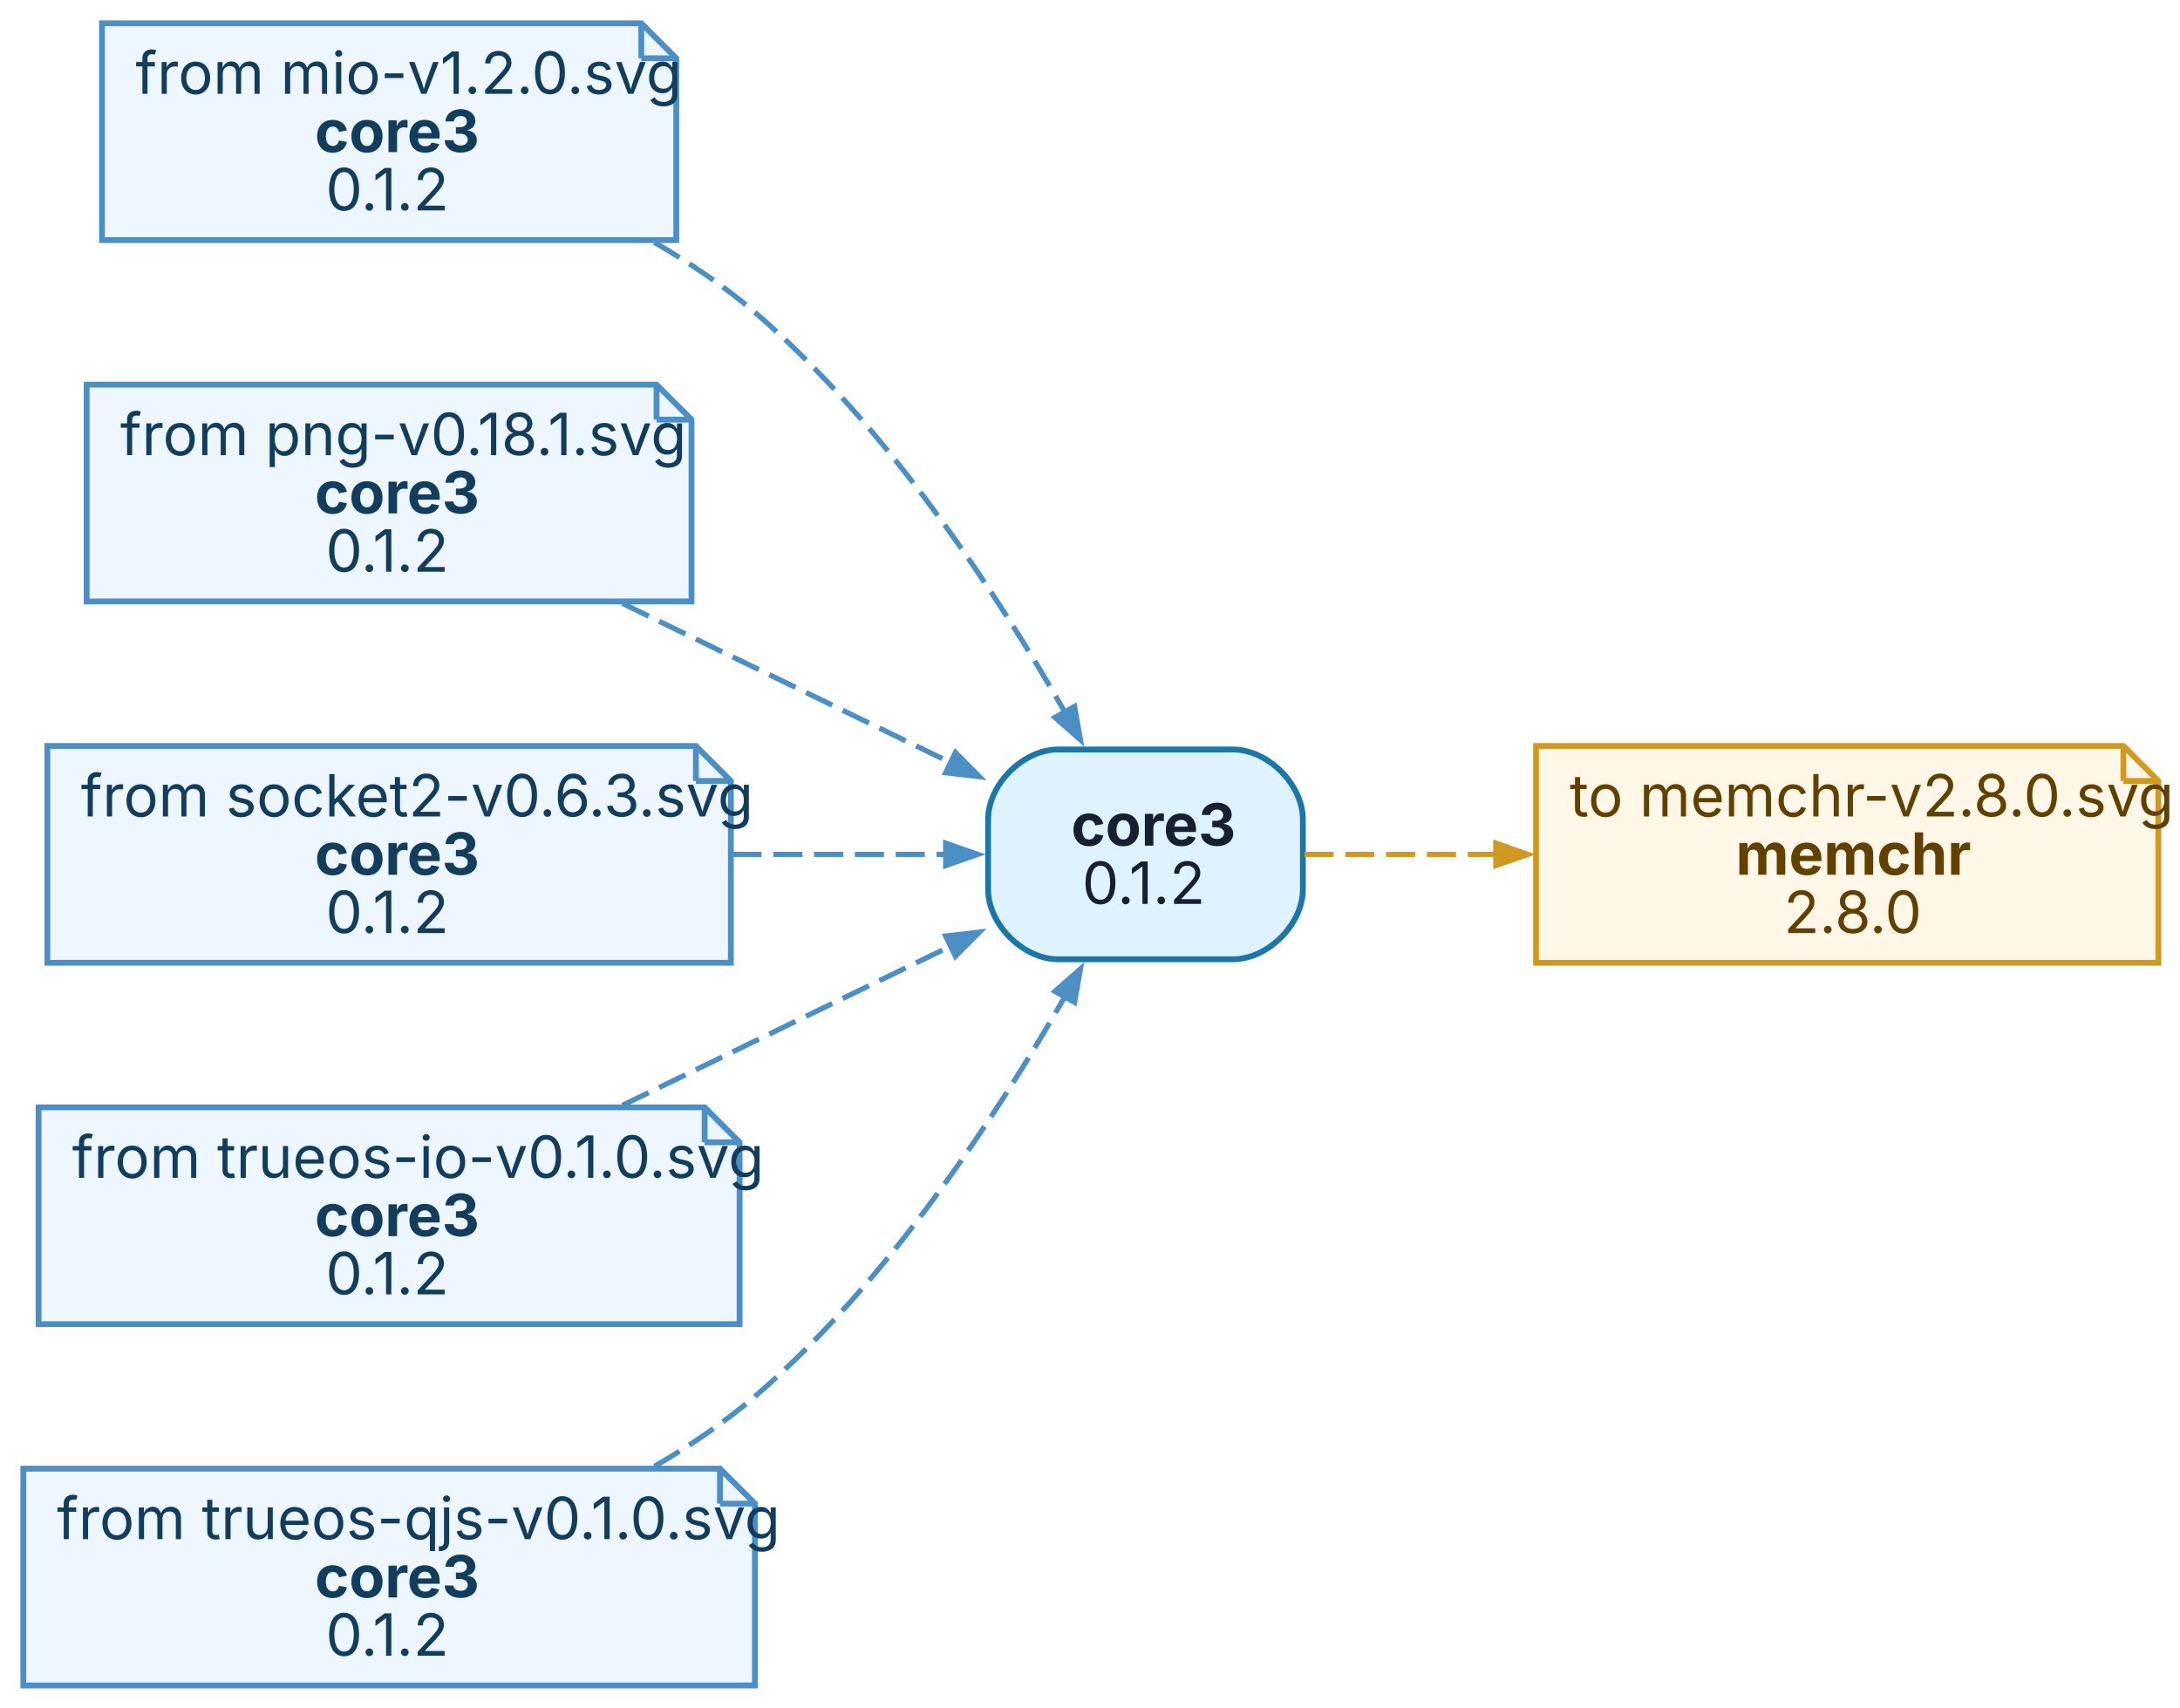
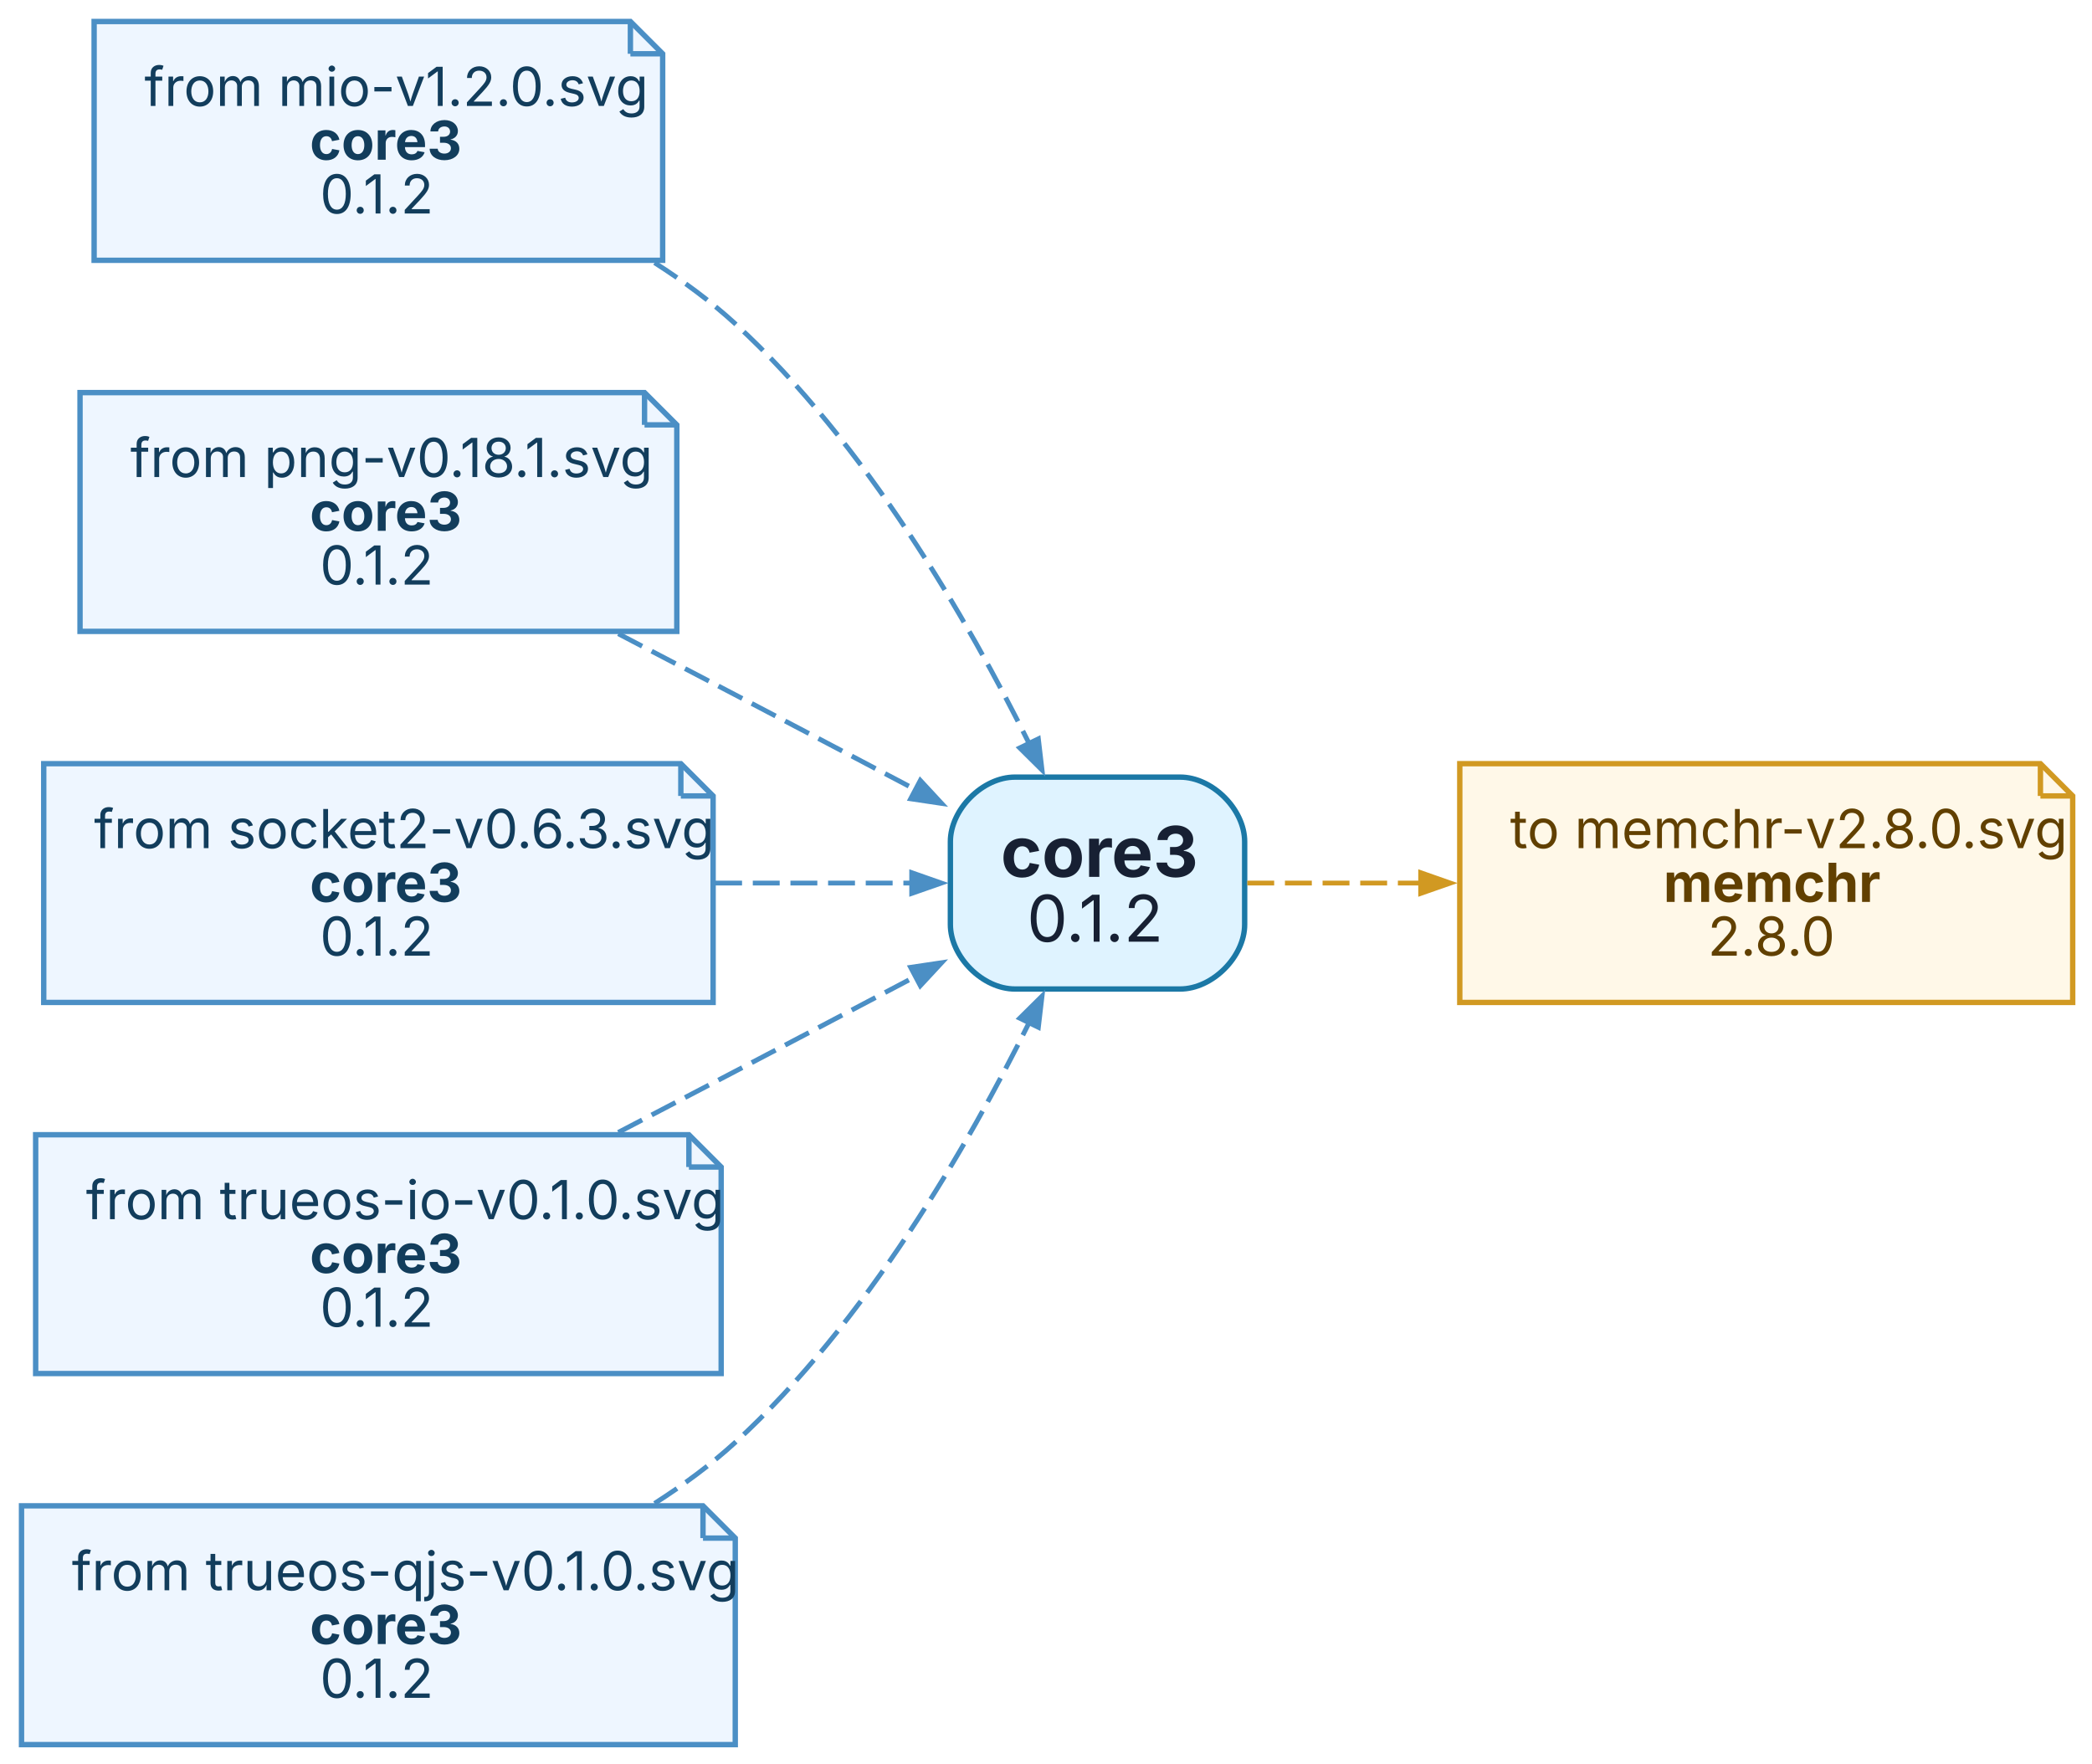
- <svg xmlns="http://www.w3.org/2000/svg" width="374pt" height="293pt" viewBox="0.00 0.00 374.00 293.00">
-   <g id="graph0" class="graph" transform="scale(1 1) rotate(0) translate(4 289.2)">
-     <polygon fill="white" stroke="none" points="-4,4 -4,-289.2 370.29,-289.2 370.29,4 -4,4" />
+ <svg xmlns="http://www.w3.org/2000/svg" width="389pt" height="328pt" viewBox="0.00 0.00 389.00 328.00">
+   <g id="graph0" class="graph" transform="scale(1 1) rotate(0) translate(4 324.4)">
+     <polygon fill="white" stroke="none" points="-4,4 -4,-324.4 385.41,-324.4 385.41,4 -4,4" />
    <g id="node1" class="node">
-       <path fill="#dff3ff" stroke="#1b78a6" d="M207.52,-160.6C207.52,-160.6 177.52,-160.6 177.52,-160.6 171.52,-160.6 165.52,-154.6 165.52,-148.6 165.52,-148.6 165.52,-136.6 165.52,-136.6 165.52,-130.6 171.52,-124.6 177.52,-124.6 177.52,-124.6 207.52,-124.6 207.52,-124.6 213.52,-124.6 219.52,-130.6 219.52,-136.6 219.52,-136.6 219.52,-148.6 219.52,-148.6 219.52,-154.6 213.52,-160.6 207.52,-160.6" />
-       <text xml:space="preserve" text-anchor="start" x="179.77" y="-144.1" font-family="Inter,Arial" font-weight="bold" font-size="10.00" fill="#172033">core3</text>
-       <text xml:space="preserve" text-anchor="start" x="181.64" y="-134.1" font-family="Inter,Arial" font-size="10.00" fill="#172033">0.1.2</text>
+       <path fill="#dff3ff" stroke="#1b78a6" d="M215.44,-179.9C215.44,-179.9 184.72,-179.9 184.72,-179.9 178.72,-179.9 172.72,-173.9 172.72,-167.9 172.72,-167.9 172.72,-152.5 172.72,-152.5 172.72,-146.5 178.72,-140.5 184.72,-140.5 184.72,-140.5 215.44,-140.5 215.44,-140.5 221.44,-140.5 227.44,-146.5 227.44,-152.5 227.44,-152.5 227.44,-167.9 227.44,-167.9 227.44,-173.9 221.44,-179.9 215.44,-179.9" />
+       <text xml:space="preserve" text-anchor="start" x="182.08" y="-161.35" font-family="Inter,Arial" font-weight="bold" font-size="13.00" fill="#172033">core3</text>
+       <text xml:space="preserve" text-anchor="start" x="186.95" y="-149.3" font-family="Inter,Arial" font-size="12.00" fill="#172033">0.1.2</text>
    </g>
    <g id="node2" class="node">
-       <polygon fill="#fff8e8" stroke="#d19922" points="360.29,-161.2 259.52,-161.2 259.52,-124 366.29,-124 366.29,-155.2 360.29,-161.2" />
-       <polyline fill="none" stroke="#d19922" points="360.29,-161.2 360.29,-155.2" />
-       <polyline fill="none" stroke="#d19922" points="366.29,-155.2 360.29,-155.2" />
-       <text xml:space="preserve" text-anchor="start" x="265.28" y="-149.1" font-family="Inter,Arial" font-size="10.00" fill="#614000">to memchr-v2.8.0.svg</text>
-       <text xml:space="preserve" text-anchor="start" x="293.78" y="-139.1" font-family="Inter,Arial" font-weight="bold" font-size="10.00" fill="#614000">memchr</text>
-       <text xml:space="preserve" text-anchor="start" x="302.03" y="-129.1" font-family="Inter,Arial" font-size="10.00" fill="#614000">2.8.0</text>
+       <polygon fill="#fff8e8" stroke="#d19922" points="375.41,-182.4 267.44,-182.4 267.44,-138 381.41,-138 381.41,-176.4 375.41,-182.4" />
+       <polyline fill="none" stroke="#d19922" points="375.41,-182.4 375.41,-176.4" />
+       <polyline fill="none" stroke="#d19922" points="381.41,-176.4 375.41,-176.4" />
+       <text xml:space="preserve" text-anchor="start" x="276.8" y="-166.7" font-family="Inter,Arial" font-size="10.00" fill="#614000">to memchr-v2.8.0.svg</text>
+       <text xml:space="preserve" text-anchor="start" x="305.3" y="-156.7" font-family="Inter,Arial" font-weight="bold" font-size="10.00" fill="#614000">memchr</text>
+       <text xml:space="preserve" text-anchor="start" x="313.55" y="-146.7" font-family="Inter,Arial" font-size="10.00" fill="#614000">2.8.0</text>
    </g>
    <g id="edge1" class="edge">
-       <path fill="none" stroke="#d19922" stroke-width="0.9" stroke-dasharray="5,2" d="M219.79,-142.6C229.59,-142.6 241.15,-142.6 252.7,-142.6" />
-       <polygon fill="#d19922" stroke="#d19922" stroke-width="0.9" points="252.63,-144.53 258.13,-142.6 252.63,-140.68 252.63,-144.53" />
+       <path fill="none" stroke="#d19922" stroke-width="0.9" stroke-dasharray="5,2" d="M227.93,-160.2C237.57,-160.2 248.9,-160.2 260.31,-160.2" />
+       <polygon fill="#d19922" stroke="#d19922" stroke-width="0.9" points="260.17,-162.13 265.67,-160.2 260.17,-158.28 260.17,-162.13" />
    </g>
    <g id="node3" class="node">
-       <polygon fill="#eef6ff" stroke="#4b8fc5" points="106.02,-285.2 13.5,-285.2 13.5,-248 112.02,-248 112.02,-279.2 106.02,-285.2" />
-       <polyline fill="none" stroke="#4b8fc5" points="106.02,-285.2 106.02,-279.2" />
-       <polyline fill="none" stroke="#4b8fc5" points="112.02,-279.2 106.02,-279.2" />
-       <text xml:space="preserve" text-anchor="start" x="19.26" y="-273.1" font-family="Inter,Arial" font-size="10.00" fill="#123d5c">from mio-v1.2.0.svg</text>
-       <text xml:space="preserve" text-anchor="start" x="50.01" y="-263.1" font-family="Inter,Arial" font-weight="bold" font-size="10.00" fill="#123d5c">core3</text>
-       <text xml:space="preserve" text-anchor="start" x="51.88" y="-253.1" font-family="Inter,Arial" font-size="10.00" fill="#123d5c">0.1.2</text>
+       <polygon fill="#eef6ff" stroke="#4b8fc5" points="113.22,-320.4 13.5,-320.4 13.5,-276 119.22,-276 119.22,-314.4 113.22,-320.4" />
+       <polyline fill="none" stroke="#4b8fc5" points="113.22,-320.4 113.22,-314.4" />
+       <polyline fill="none" stroke="#4b8fc5" points="119.22,-314.4 113.22,-314.4" />
+       <text xml:space="preserve" text-anchor="start" x="22.86" y="-304.7" font-family="Inter,Arial" font-size="10.00" fill="#123d5c">from mio-v1.2.0.svg</text>
+       <text xml:space="preserve" text-anchor="start" x="53.61" y="-294.7" font-family="Inter,Arial" font-weight="bold" font-size="10.00" fill="#123d5c">core3</text>
+       <text xml:space="preserve" text-anchor="start" x="55.49" y="-284.7" font-family="Inter,Arial" font-size="10.00" fill="#123d5c">0.1.2</text>
    </g>
    <g id="edge2" class="edge">
-       <path fill="none" stroke="#4b8fc5" stroke-width="0.9" stroke-dasharray="5,2" d="M108.29,-247.6C114.39,-244.06 120.33,-240.05 125.52,-235.6 148.22,-216.12 167.11,-187.24 178.79,-166.84" />
-       <polygon fill="#4b8fc5" stroke="#4b8fc5" stroke-width="0.9" points="180.35,-167.99 181.36,-162.25 176.99,-166.1 180.35,-167.99" />
+       <path fill="none" stroke="#4b8fc5" stroke-width="0.9" stroke-dasharray="5,2" d="M117.72,-275.55C123.06,-272.13 128.19,-268.35 132.72,-264.2 156.98,-241.99 176.01,-209.01 187.36,-186.16" />
+       <polygon fill="#4b8fc5" stroke="#4b8fc5" stroke-width="0.9" points="189.08,-187.02 189.76,-181.23 185.62,-185.33 189.08,-187.02" />
    </g>
    <g id="node4" class="node">
-       <polygon fill="#eef6ff" stroke="#4b8fc5" points="108.64,-223.2 10.87,-223.2 10.87,-186 114.64,-186 114.64,-217.2 108.64,-223.2" />
-       <polyline fill="none" stroke="#4b8fc5" points="108.64,-223.2 108.64,-217.2" />
-       <polyline fill="none" stroke="#4b8fc5" points="114.64,-217.2 108.64,-217.2" />
-       <text xml:space="preserve" text-anchor="start" x="16.63" y="-211.1" font-family="Inter,Arial" font-size="10.00" fill="#123d5c">from png-v0.18.1.svg</text>
-       <text xml:space="preserve" text-anchor="start" x="50.01" y="-201.1" font-family="Inter,Arial" font-weight="bold" font-size="10.00" fill="#123d5c">core3</text>
-       <text xml:space="preserve" text-anchor="start" x="51.88" y="-191.1" font-family="Inter,Arial" font-size="10.00" fill="#123d5c">0.1.2</text>
+       <polygon fill="#eef6ff" stroke="#4b8fc5" points="115.85,-251.4 10.88,-251.4 10.88,-207 121.85,-207 121.85,-245.4 115.85,-251.4" />
+       <polyline fill="none" stroke="#4b8fc5" points="115.85,-251.4 115.85,-245.4" />
+       <polyline fill="none" stroke="#4b8fc5" points="121.85,-245.4 115.85,-245.4" />
+       <text xml:space="preserve" text-anchor="start" x="20.24" y="-235.7" font-family="Inter,Arial" font-size="10.00" fill="#123d5c">from png-v0.18.1.svg</text>
+       <text xml:space="preserve" text-anchor="start" x="53.61" y="-225.7" font-family="Inter,Arial" font-weight="bold" font-size="10.00" fill="#123d5c">core3</text>
+       <text xml:space="preserve" text-anchor="start" x="55.49" y="-215.7" font-family="Inter,Arial" font-size="10.00" fill="#123d5c">0.1.2</text>
    </g>
    <g id="edge3" class="edge">
-       <path fill="none" stroke="#4b8fc5" stroke-width="0.9" stroke-dasharray="5,2" d="M102.79,-185.66C120.82,-176.91 142,-166.63 159.13,-158.32" />
-       <polygon fill="#4b8fc5" stroke="#4b8fc5" stroke-width="0.9" points="159.92,-160.08 164.03,-155.94 158.24,-156.61 159.92,-160.08" />
+       <path fill="none" stroke="#4b8fc5" stroke-width="0.9" stroke-dasharray="5,2" d="M110.97,-206.56C118.24,-202.77 125.7,-198.88 132.72,-195.2 143.72,-189.44 155.73,-183.11 166.48,-177.44" />
+       <polygon fill="#4b8fc5" stroke="#4b8fc5" stroke-width="0.9" points="167.13,-179.28 171.09,-175.01 165.33,-175.87 167.13,-179.28" />
    </g>
    <g id="node5" class="node">
-       <polygon fill="#eef6ff" stroke="#4b8fc5" points="115.39,-161.2 4.12,-161.2 4.12,-124 121.39,-124 121.39,-155.2 115.39,-161.2" />
-       <polyline fill="none" stroke="#4b8fc5" points="115.39,-161.2 115.39,-155.2" />
-       <polyline fill="none" stroke="#4b8fc5" points="121.39,-155.2 115.39,-155.2" />
-       <text xml:space="preserve" text-anchor="start" x="9.88" y="-149.1" font-family="Inter,Arial" font-size="10.00" fill="#123d5c">from socket2-v0.6.3.svg</text>
-       <text xml:space="preserve" text-anchor="start" x="50.01" y="-139.1" font-family="Inter,Arial" font-weight="bold" font-size="10.00" fill="#123d5c">core3</text>
-       <text xml:space="preserve" text-anchor="start" x="51.88" y="-129.1" font-family="Inter,Arial" font-size="10.00" fill="#123d5c">0.1.2</text>
+       <polygon fill="#eef6ff" stroke="#4b8fc5" points="122.6,-182.4 4.13,-182.4 4.13,-138 128.6,-138 128.6,-176.4 122.6,-182.4" />
+       <polyline fill="none" stroke="#4b8fc5" points="122.6,-182.4 122.6,-176.4" />
+       <polyline fill="none" stroke="#4b8fc5" points="128.6,-176.4 122.6,-176.4" />
+       <text xml:space="preserve" text-anchor="start" x="13.49" y="-166.7" font-family="Inter,Arial" font-size="10.00" fill="#123d5c">from socket2-v0.6.3.svg</text>
+       <text xml:space="preserve" text-anchor="start" x="53.61" y="-156.7" font-family="Inter,Arial" font-weight="bold" font-size="10.00" fill="#123d5c">core3</text>
+       <text xml:space="preserve" text-anchor="start" x="55.49" y="-146.7" font-family="Inter,Arial" font-size="10.00" fill="#123d5c">0.1.2</text>
    </g>
    <g id="edge4" class="edge">
-       <path fill="none" stroke="#4b8fc5" stroke-width="0.9" stroke-dasharray="5,2" d="M121.66,-142.6C134.23,-142.6 147.12,-142.6 158.35,-142.6" />
-       <polygon fill="#4b8fc5" stroke="#4b8fc5" stroke-width="0.9" points="158.24,-144.53 163.74,-142.6 158.24,-140.68 158.24,-144.53" />
+       <path fill="none" stroke="#4b8fc5" stroke-width="0.9" stroke-dasharray="5,2" d="M128.98,-160.2C141.62,-160.2 154.47,-160.2 165.66,-160.2" />
+       <polygon fill="#4b8fc5" stroke="#4b8fc5" stroke-width="0.9" points="165.53,-162.13 171.03,-160.2 165.53,-158.28 165.53,-162.13" />
    </g>
    <g id="node6" class="node">
-       <polygon fill="#eef6ff" stroke="#4b8fc5" points="116.89,-99.2 2.62,-99.2 2.62,-62 122.89,-62 122.89,-93.2 116.89,-99.2" />
-       <polyline fill="none" stroke="#4b8fc5" points="116.89,-99.2 116.89,-93.2" />
-       <polyline fill="none" stroke="#4b8fc5" points="122.89,-93.2 116.89,-93.2" />
-       <text xml:space="preserve" text-anchor="start" x="8.38" y="-87.1" font-family="Inter,Arial" font-size="10.00" fill="#123d5c">from trueos-io-v0.1.0.svg</text>
-       <text xml:space="preserve" text-anchor="start" x="50.01" y="-77.1" font-family="Inter,Arial" font-weight="bold" font-size="10.00" fill="#123d5c">core3</text>
-       <text xml:space="preserve" text-anchor="start" x="51.88" y="-67.1" font-family="Inter,Arial" font-size="10.00" fill="#123d5c">0.1.2</text>
+       <polygon fill="#eef6ff" stroke="#4b8fc5" points="124.1,-113.4 2.63,-113.4 2.63,-69 130.1,-69 130.1,-107.4 124.1,-113.4" />
+       <polyline fill="none" stroke="#4b8fc5" points="124.1,-113.4 124.1,-107.4" />
+       <polyline fill="none" stroke="#4b8fc5" points="130.1,-107.4 124.1,-107.4" />
+       <text xml:space="preserve" text-anchor="start" x="11.99" y="-97.7" font-family="Inter,Arial" font-size="10.00" fill="#123d5c">from trueos-io-v0.1.0.svg</text>
+       <text xml:space="preserve" text-anchor="start" x="53.61" y="-87.7" font-family="Inter,Arial" font-weight="bold" font-size="10.00" fill="#123d5c">core3</text>
+       <text xml:space="preserve" text-anchor="start" x="55.49" y="-77.7" font-family="Inter,Arial" font-size="10.00" fill="#123d5c">0.1.2</text>
    </g>
    <g id="edge5" class="edge">
-       <path fill="none" stroke="#4b8fc5" stroke-width="0.9" stroke-dasharray="5,2" d="M102.79,-99.54C120.82,-108.29 142,-118.57 159.13,-126.88" />
-       <polygon fill="#4b8fc5" stroke="#4b8fc5" stroke-width="0.9" points="158.24,-128.59 164.03,-129.26 159.92,-125.12 158.24,-128.59" />
+       <path fill="none" stroke="#4b8fc5" stroke-width="0.9" stroke-dasharray="5,2" d="M110.97,-113.84C118.24,-117.63 125.7,-121.52 132.72,-125.2 143.72,-130.96 155.73,-137.29 166.48,-142.96" />
+       <polygon fill="#4b8fc5" stroke="#4b8fc5" stroke-width="0.9" points="165.33,-144.53 171.09,-145.39 167.13,-141.12 165.33,-144.53" />
    </g>
    <g id="node7" class="node">
-       <polygon fill="#eef6ff" stroke="#4b8fc5" points="119.52,-37.2 0,-37.2 0,0 125.52,0 125.52,-31.2 119.52,-37.2" />
-       <polyline fill="none" stroke="#4b8fc5" points="119.52,-37.2 119.52,-31.2" />
-       <polyline fill="none" stroke="#4b8fc5" points="125.52,-31.2 119.52,-31.2" />
-       <text xml:space="preserve" text-anchor="start" x="5.76" y="-25.1" font-family="Inter,Arial" font-size="10.00" fill="#123d5c">from trueos-qjs-v0.1.0.svg</text>
-       <text xml:space="preserve" text-anchor="start" x="50.01" y="-15.1" font-family="Inter,Arial" font-weight="bold" font-size="10.00" fill="#123d5c">core3</text>
-       <text xml:space="preserve" text-anchor="start" x="51.88" y="-5.1" font-family="Inter,Arial" font-size="10.00" fill="#123d5c">0.1.2</text>
+       <polygon fill="#eef6ff" stroke="#4b8fc5" points="126.72,-44.4 0,-44.4 0,0 132.72,0 132.72,-38.4 126.72,-44.4" />
+       <polyline fill="none" stroke="#4b8fc5" points="126.72,-44.4 126.72,-38.4" />
+       <polyline fill="none" stroke="#4b8fc5" points="132.72,-38.4 126.72,-38.4" />
+       <text xml:space="preserve" text-anchor="start" x="9.36" y="-28.7" font-family="Inter,Arial" font-size="10.00" fill="#123d5c">from trueos-qjs-v0.1.0.svg</text>
+       <text xml:space="preserve" text-anchor="start" x="53.61" y="-18.7" font-family="Inter,Arial" font-weight="bold" font-size="10.00" fill="#123d5c">core3</text>
+       <text xml:space="preserve" text-anchor="start" x="55.49" y="-8.7" font-family="Inter,Arial" font-size="10.00" fill="#123d5c">0.1.2</text>
    </g>
    <g id="edge6" class="edge">
-       <path fill="none" stroke="#4b8fc5" stroke-width="0.9" stroke-dasharray="5,2" d="M108.29,-37.6C114.39,-41.14 120.33,-45.15 125.52,-49.6 148.22,-69.08 167.11,-97.96 178.79,-118.36" />
-       <polygon fill="#4b8fc5" stroke="#4b8fc5" stroke-width="0.9" points="176.99,-119.1 181.36,-122.95 180.35,-117.21 176.99,-119.1" />
+       <path fill="none" stroke="#4b8fc5" stroke-width="0.9" stroke-dasharray="5,2" d="M117.72,-44.85C123.06,-48.27 128.19,-52.05 132.72,-56.2 156.98,-78.41 176.01,-111.39 187.36,-134.24" />
+       <polygon fill="#4b8fc5" stroke="#4b8fc5" stroke-width="0.9" points="185.62,-135.07 189.76,-139.17 189.08,-133.38 185.62,-135.07" />
    </g>
  </g>
</svg>
